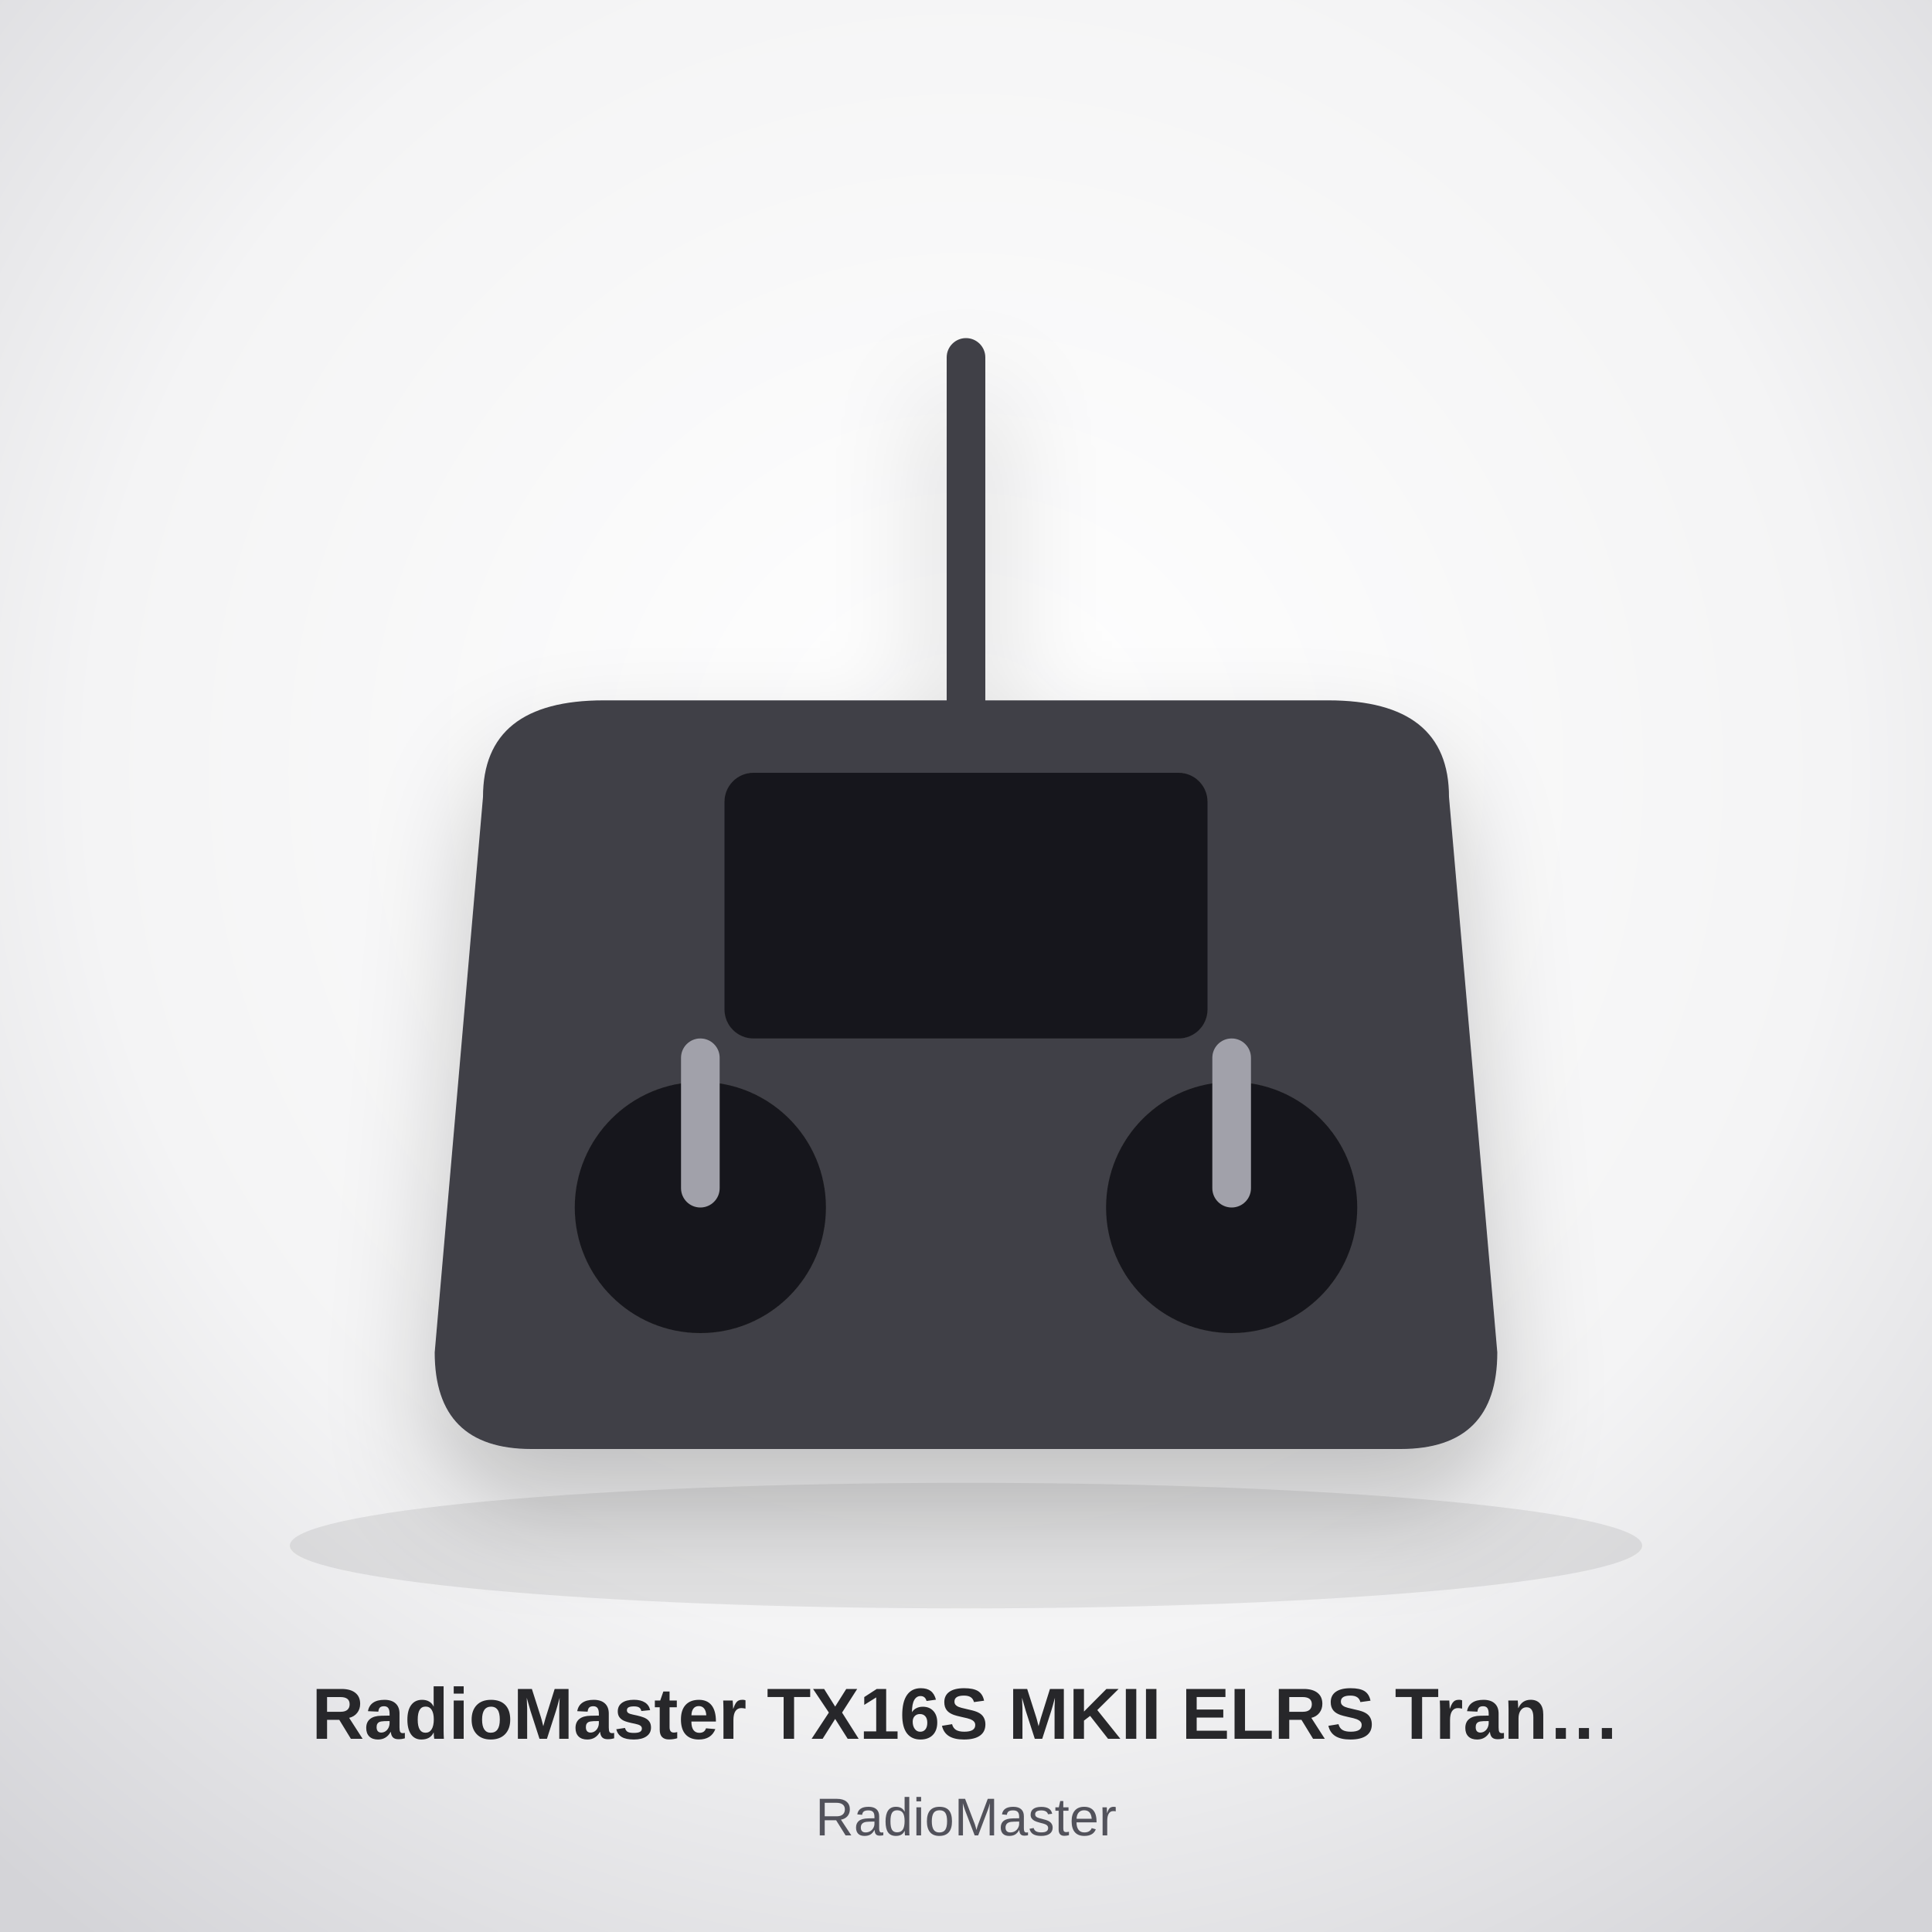
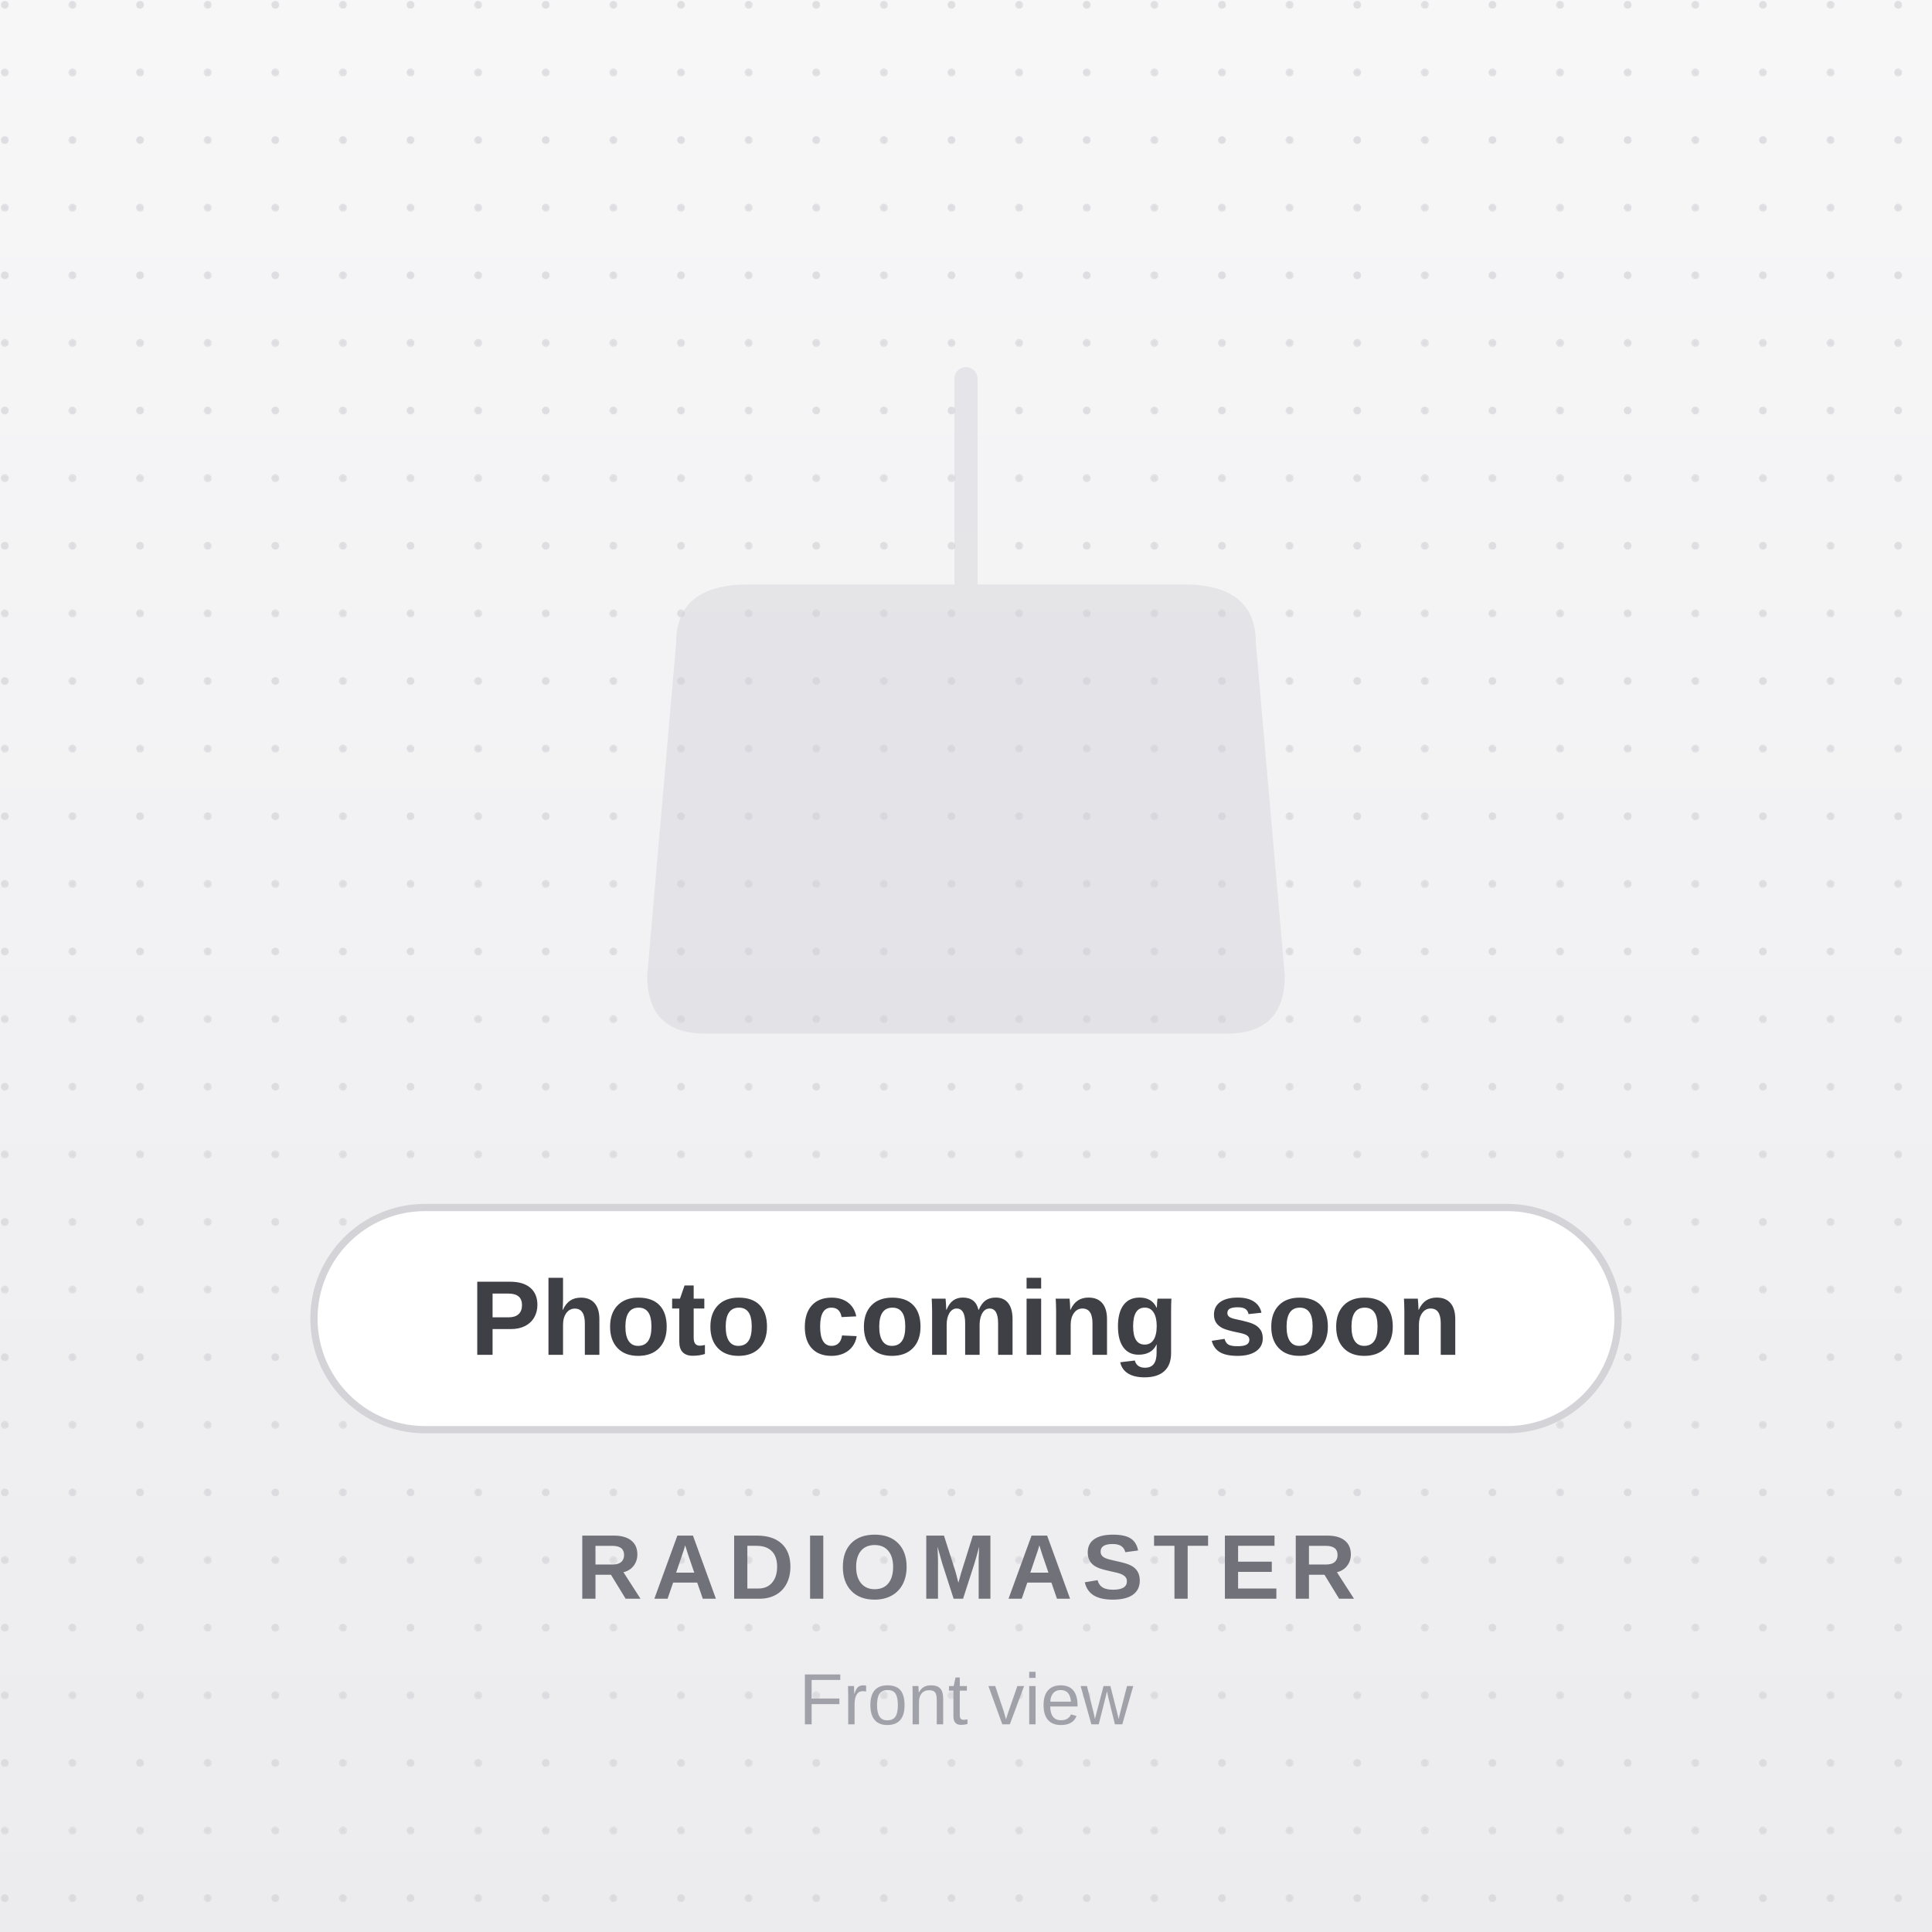
- <svg xmlns="http://www.w3.org/2000/svg" viewBox="0 0 800 800" width="800" height="800" role="img" aria-label="RadioMaster TX16S MKII ELRS Transmitter">
+ <svg xmlns="http://www.w3.org/2000/svg" viewBox="0 0 800 800" width="800" height="800" role="img" aria-label="RadioMaster TX16S MKII ELRS Transmitter – photo coming soon">
  <defs>
-     <radialGradient id="bg" cx="50%" cy="40%" r="75%">
-       <stop offset="0%" stop-color="#ffffff" />
-       <stop offset="60%" stop-color="#f4f4f5" />
-       <stop offset="100%" stop-color="#d4d4d8" />
-     </radialGradient>
-     <filter id="sh" x="-20%" y="-20%" width="140%" height="160%">
-       <feDropShadow dx="0" dy="24" stdDeviation="22" flood-color="#000" flood-opacity=".22" />
+     <linearGradient id="bg" x1="0" y1="0" x2="0" y2="1">
+       <stop offset="0%" stop-color="#f7f7f8" />
+       <stop offset="100%" stop-color="#ececef" />
+     </linearGradient>
+     <pattern id="dots" width="28" height="28" patternUnits="userSpaceOnUse">
+       <circle cx="2" cy="2" r="1.6" fill="#d4d4d8" />
+     </pattern>
+     <filter id="ghost">
+       <feColorMatrix type="matrix" values="0 0 0 0 0.63  0 0 0 0 0.63  0 0 0 0 0.67  0 0 0 1 0" />
    </filter>
  </defs>
  <rect width="800" height="800" fill="url(#bg)" />
-   <ellipse cx="400" cy="640" rx="280" ry="26" fill="#000" opacity=".08" />
-   <g filter="url(#sh)" transform="translate(400 420) rotate(0) scale(1) translate(-400 -420)">
-     <path d="M200 330 Q200 290 250 290 L550 290 Q600 290 600 330 L620 560 Q620 600 580 600 L220 600 Q180 600 180 560Z" fill="#3f3f46" />
+   <rect width="800" height="800" fill="url(#dots)" opacity=".7" />
+   <g filter="url(#ghost)" opacity=".42" transform="translate(400 320) scale(.6) translate(-400 -420)">
+     <path d="M200 330 Q200 290 250 290 L550 290 Q600 290 600 330 L620 560 Q620 600 580 600 L220 600 Q180 600 180 560Z" fill="#000" />
    <rect x="300" y="320" width="200" height="110" rx="12" fill="#18181b" />
    <circle cx="290" cy="500" r="52" fill="#18181b" />
    <rect x="282" y="430" width="16" height="70" rx="8" fill="#a1a1aa" />
    <circle cx="510" cy="500" r="52" fill="#18181b" />
    <rect x="502" y="430" width="16" height="70" rx="8" fill="#a1a1aa" />
    <rect x="392" y="140" width="16" height="160" rx="8" fill="#3f3f46" />
  </g>
-   <text x="400" y="720" text-anchor="middle" font-family="Arial, Helvetica, sans-serif" font-size="30" font-weight="700" fill="#27272a">RadioMaster TX16S MKII ELRS Tran…</text>
-   <text x="400" y="760" text-anchor="middle" font-family="Arial, Helvetica, sans-serif" font-size="22" fill="#52525b">RadioMaster</text>
+   <g font-family="Arial, Helvetica, sans-serif" text-anchor="middle">
+     <rect x="130" y="500" width="540" height="92" rx="46" fill="#ffffff" stroke="#d4d4d8" stroke-width="3" />
+     <text x="400" y="561" font-size="44" font-weight="700" fill="#3f3f46">Photo coming soon</text>
+     <text x="400" y="662" font-size="38" font-weight="700" letter-spacing="4" fill="#71717a">RADIOMASTER</text>
+     <text x="400" y="714" font-size="30" fill="#a1a1aa">Front view</text>
+   </g>
</svg>
